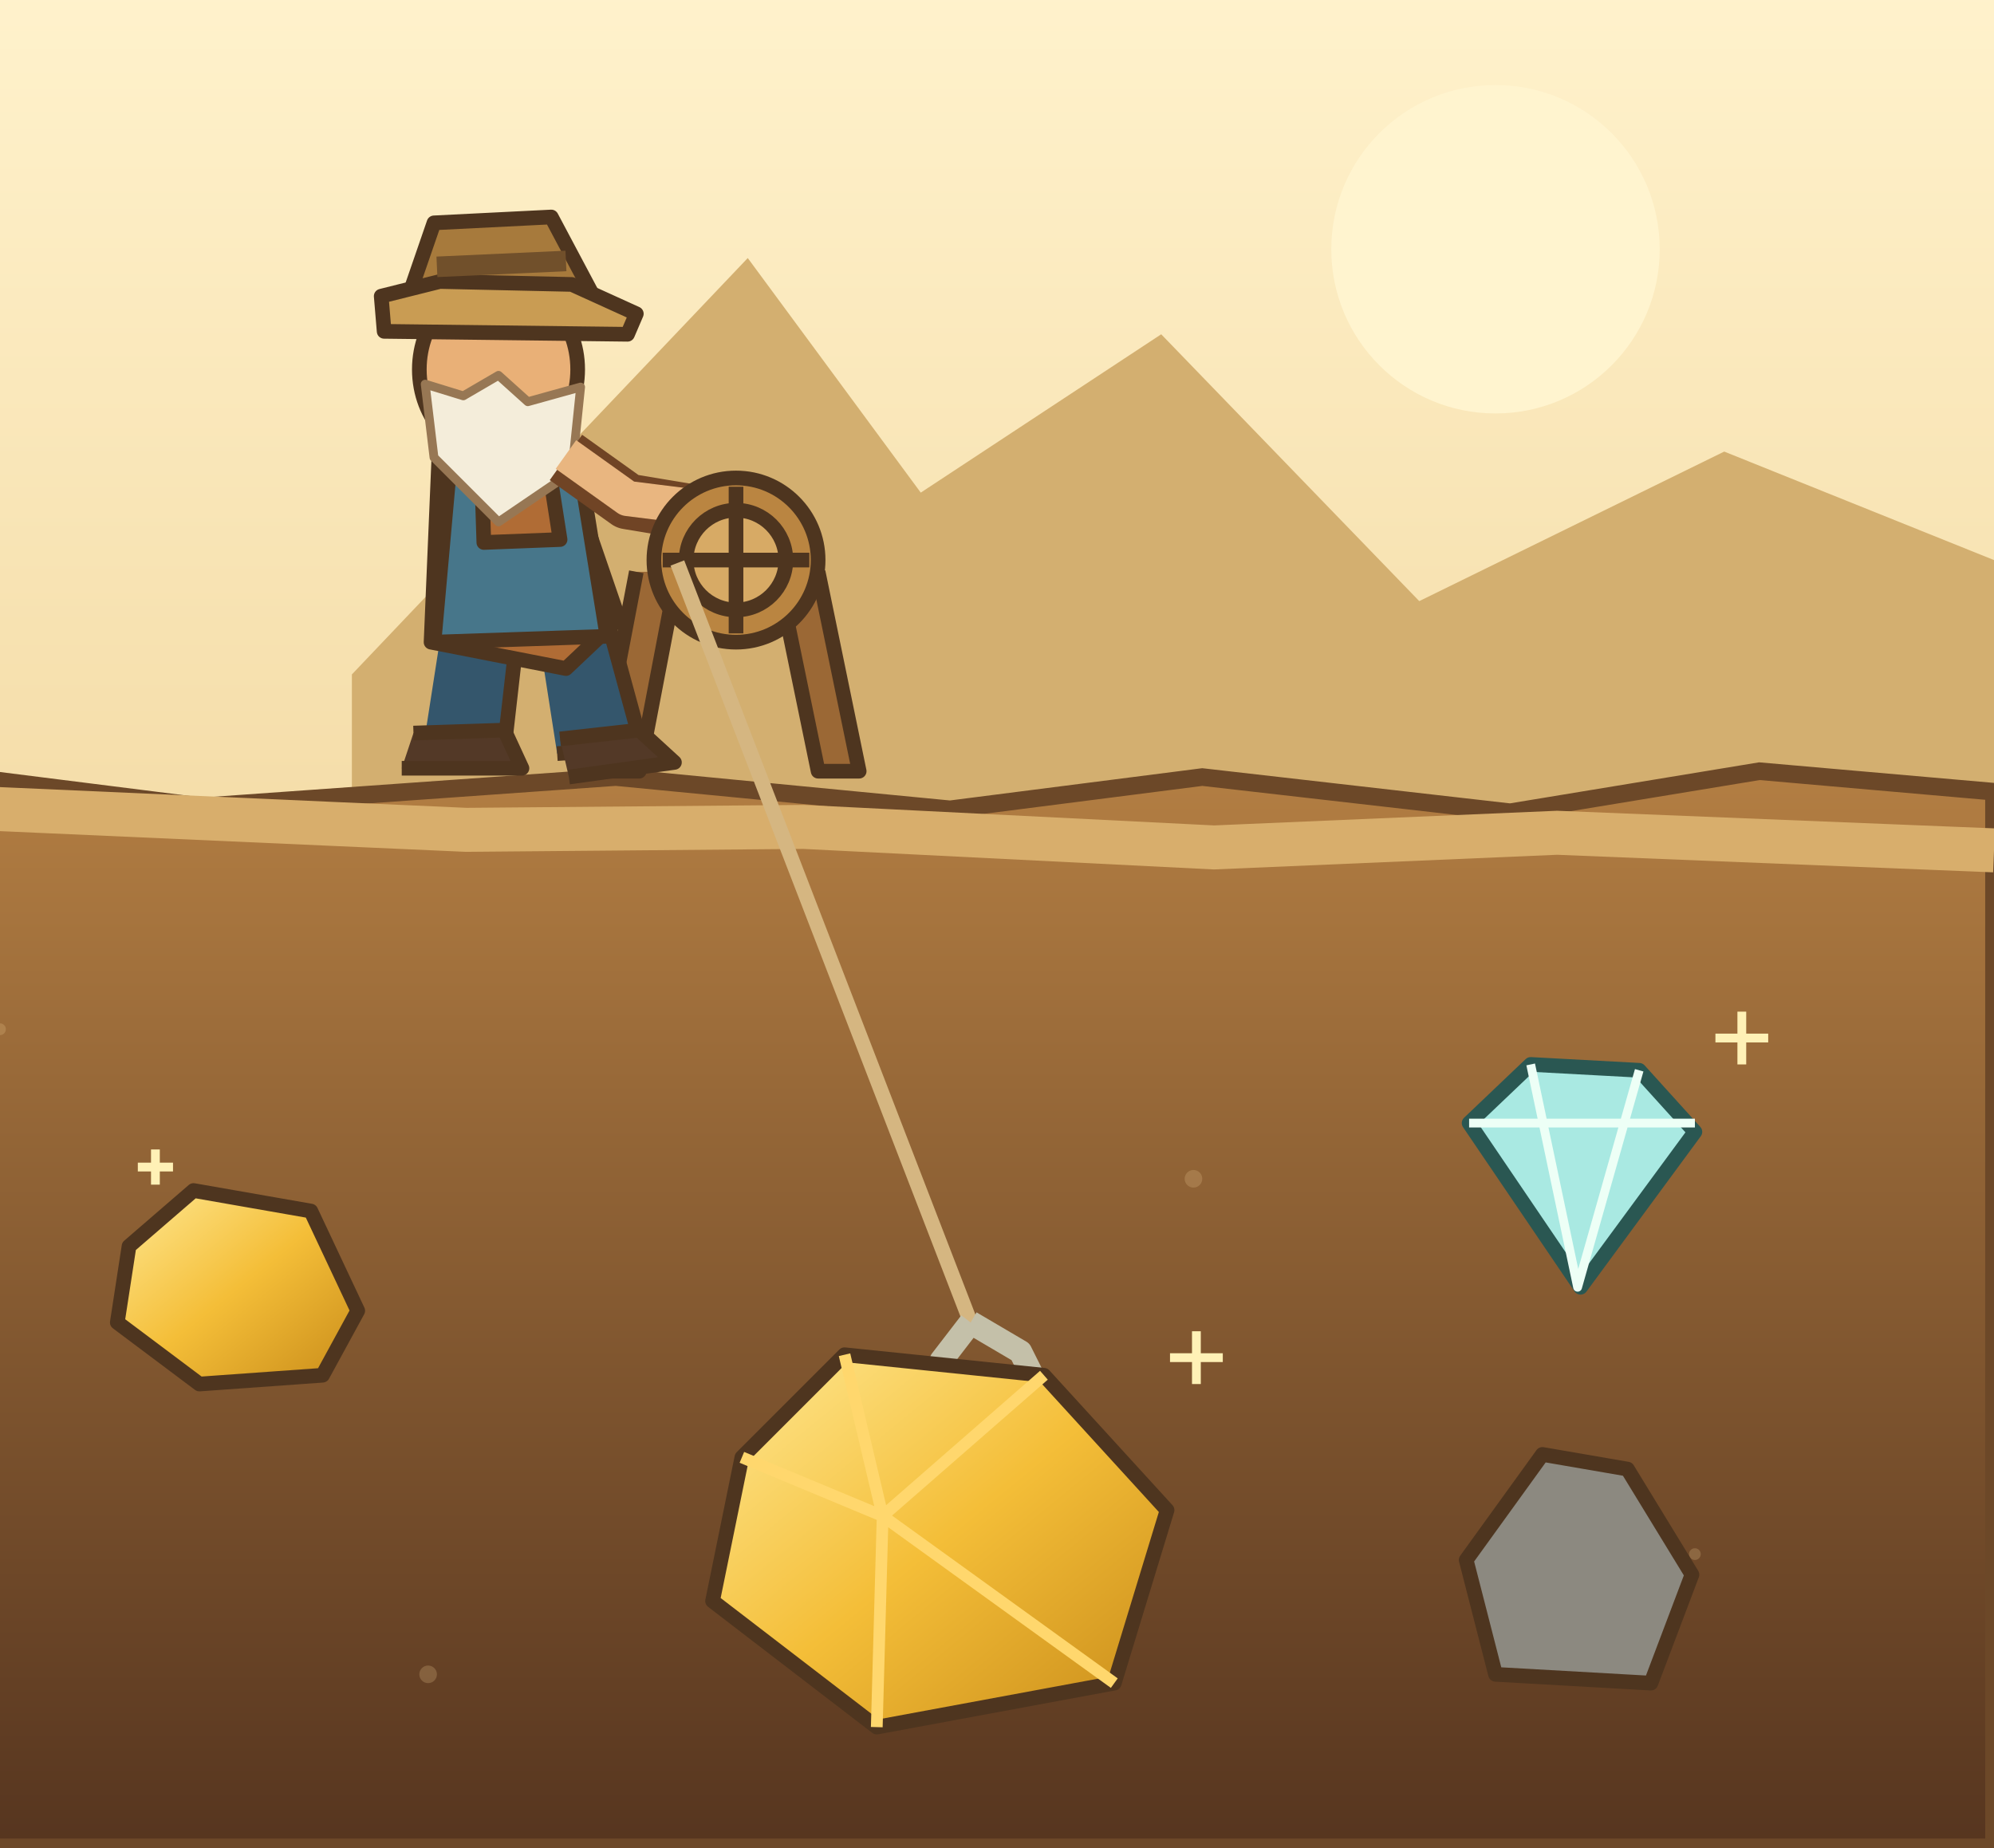
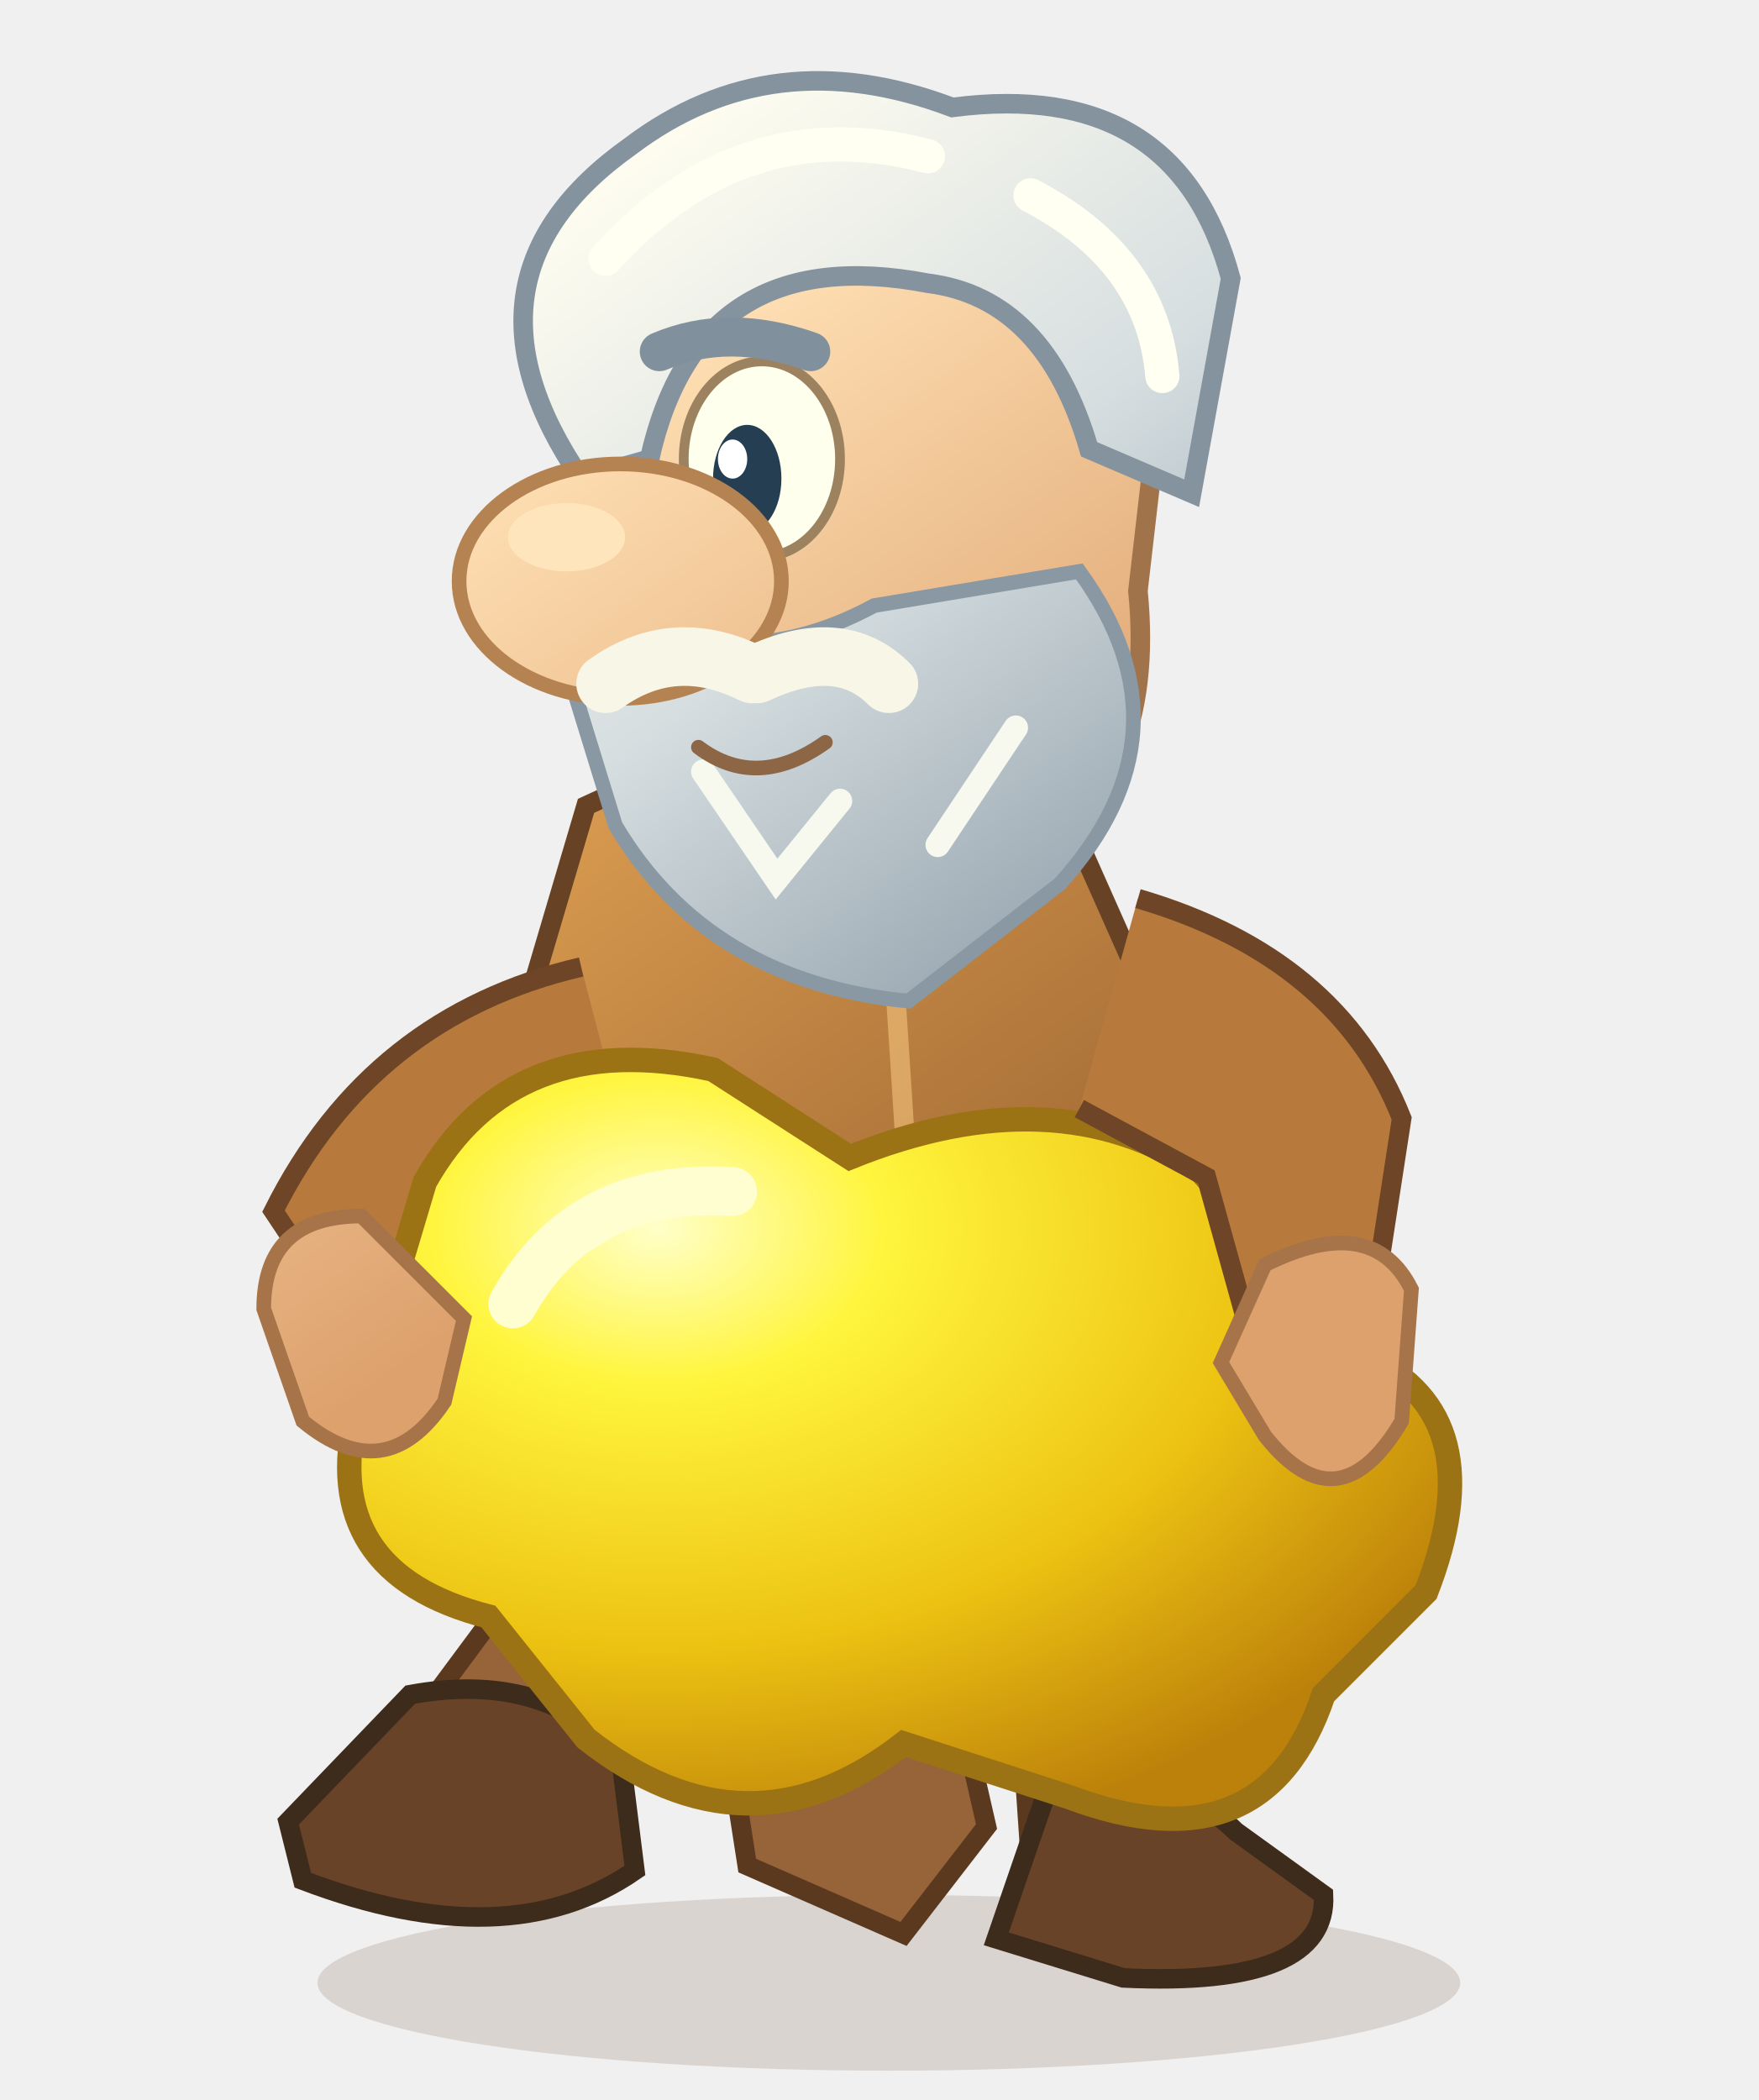
- <svg xmlns="http://www.w3.org/2000/svg" width="680" height="630" viewBox="520 0 680 630">
+ <svg xmlns="http://www.w3.org/2000/svg" viewBox="0 0 360 430" fill="none">
  <defs>
-     <linearGradient id="sky" x2="0" y2="1">
-       <stop stop-color="#fff2cc" />
-       <stop offset="1" stop-color="#e8c37d" />
+     <linearGradient id="coat" x1="105" y1="174" x2="246" y2="371" gradientUnits="userSpaceOnUse">
+       <stop stop-color="#d89a4f" />
+       <stop offset="1" stop-color="#77441f" />
    </linearGradient>
-     <linearGradient id="earth" x2="0" y2="1">
-       <stop stop-color="#b47f43" />
-       <stop offset="1" stop-color="#56351f" />
+     <linearGradient id="skin" x1="138" y1="65" x2="221" y2="180" gradientUnits="userSpaceOnUse">
+       <stop stop-color="#ffe1b6" />
+       <stop offset="1" stop-color="#dda16d" />
    </linearGradient>
-     <linearGradient id="gold" x2="1" y2="1">
-       <stop stop-color="#ffe994" />
-       <stop offset=".5" stop-color="#f4be38" />
-       <stop offset="1" stop-color="#c88b19" />
+     <linearGradient id="silver" x1="116" y1="40" x2="237" y2="204" gradientUnits="userSpaceOnUse">
+       <stop stop-color="#fffdf0" />
+       <stop offset=".48" stop-color="#d6dee0" />
+       <stop offset="1" stop-color="#8b9aa6" />
    </linearGradient>
+     <radialGradient id="nugget" cx=".28" cy=".22" r=".85">
+       <stop stop-color="#ffffc9" />
+       <stop offset=".24" stop-color="#fff53e" />
+       <stop offset=".65" stop-color="#edc312" />
+       <stop offset="1" stop-color="#bc810a" />
+     </radialGradient>
  </defs>
-   <path fill="url(#sky)" d="M0 0h1200v630H0z" />
-   <circle cx="1030" cy="85" r="56" fill="#fff4cf" />
-   <path d="m640 230 135-142 59 80 82-54 88 91 104-51 92 37v120H640" fill="#d3af70" />
-   <path d="M0 265 90 258 175 271 241 263 352 272 470 260 589 275 730 265 844 276 930 265 1035 277 1120 263 1200 270v360H0z" fill="url(#earth)" stroke="#6c4828" stroke-width="6" />
-   <path d="m0 275 110 6 115-5 162 8 112-9 180 8 115-1 140 7 117-5 149 6" fill="none" stroke="#d8ae6c" stroke-width="15" />
-   <g fill="#e5c189" opacity=".25">
-     <circle cx="127" cy="425" r="3" />
-     <circle cx="76" cy="537" r="2" />
-     <circle cx="286" cy="382" r="3" />
-     <circle cx="435" cy="489" r="3" />
-     <circle cx="520" cy="351" r="2" />
-     <circle cx="666" cy="571" r="3" />
-     <circle cx="927" cy="402" r="3" />
-     <circle cx="1098" cy="530" r="2" />
-   </g>
-   <g stroke="#4e351f" stroke-width="5" stroke-linejoin="round">
-     <path d="m737 195-13 68h14l13-68m34 0 14 68h14l-14-68" fill="#9b6835" />
-     <path d="m671 212 26-1-5 44-28 2m39-45 24-1 12 44-29 2" fill="#34566c" />
-     <path d="m661 250 31-1 6 13h-41m54-10 27-3 12 11-36 5" fill="#533927" />
-     <path d="m670 148 39-1 22 64-18 17-46-9z" fill="#b06c35" />
-     <path d="m674 152 10 2 1 31 26-1-5-32 11 3 10 62-59 2z" fill="#47768a" />
-     <ellipse cx="690" cy="126" rx="27" ry="30" fill="#e9b077" />
-     <path d="m665 131 13 4 12-7 10 9 18-5-3 29-25 17-22-22z" fill="#f4edda" stroke="#977754" stroke-width="3" />
-     <path d="m658 105 10-29 40-2 17 32z" fill="#a77a3c" />
-     <path d="m650 101 20-5 45 1 22 10-3 7-83-1z" fill="#c99c53" />
-     <path d="m669 91 44-2" fill="none" stroke="#71502b" stroke-width="7" />
-     <path d="m713 156 21 15 24 4" fill="none" stroke="#704425" stroke-width="19" />
-     <path d="m713 155 21 15 24 3" fill="none" stroke="#e9b680" stroke-width="12" />
-     <circle cx="771" cy="191" r="28" fill="#ba8541" />
-     <circle cx="771" cy="191" r="17" fill="#d7aa65" />
-     <path d="m746 191h50m-25-25v50" fill="none" />
-     <path d="m751 192 100 259" stroke="#d5b681" />
-     <path d="m851 451-10 13-2 21 12 13m0-47 17 10 10 20-6 15" fill="none" stroke="#c4c0a9" stroke-width="8" />
-     <path d="m773 497 35-35 68 7 42 46-18 59-81 15-56-43z" fill="url(#gold)" />
-     <path d="m808 462 13 55 55-48m-103 28 48 20-2 72m2-72 79 57" fill="none" stroke="#ffd76d" stroke-width="4" />
-     <path d="m1021 383 21-20 37 2 19 21-39 53z" fill="#a9e9e2" stroke="#2a5752" />
-     <path d="m1021 383h77m-56-20 16 76 21-74" fill="none" stroke="#edfff6" stroke-width="3" />
-     <path d="m1020 532 26-36 29 5 22 36-14 37-53-3z" fill="#8c8980" />
-     <path d="m564 425 22-19 40 7 16 34-12 22-42 3-28-21z" fill="url(#gold)" />
-   </g>
-   <g stroke="#fff1b6" stroke-width="3">
-     <path d="M928 454v18m-9-9h18M573 392v12m-6-6h12M1114 345v18m-9-9h18" />
-   </g>
+   <ellipse cx="182" cy="406" rx="117" ry="18" fill="#5c371c" opacity=".15" />
+   <path d="M130 292 183 291 202 374 185 396 153 382 146 337 118 366 84 354Z" fill="#976339" stroke="#5a391f" stroke-width="4" />
+   <path d="M196 293 237 283 256 353 244 387 211 381 208 337Z" fill="#86532b" stroke="#5a391f" stroke-width="4" />
+   <path d="M84 347Q111 342 127 359L130 383Q104 401 62 385L59 373Z" fill="#694328" stroke="#3d2b1c" stroke-width="4" />
+   <path d="M215 365Q240 362 253 375L271 388Q272 407 230 405L204 397Z" fill="#694328" stroke="#3d2b1c" stroke-width="4" />
+   <path d="M120 165Q171 141 218 166L246 229 235 312Q183 334 121 305L99 236Z" fill="url(#coat)" stroke="#684224" stroke-width="4" />
+   <path d="M182 182 190 306M127 268Q181 286 233 265" stroke="#efbd78" stroke-width="4" opacity=".65" />
+   <circle cx="188" cy="240" r="5" fill="#ebc486" />
+   <path d="M124 80Q127 37 172 29 225 29 239 69L233 121Q237 161 209 177 155 183 130 142Z" fill="url(#skin)" stroke="#a1734b" stroke-width="4" />
+   <path d="M119 98Q91 57 129 30 158 8 195 22 241 16 252 57L244 101 223 92Q214 61 190 58 143 49 133 94Z" fill="url(#silver)" stroke="#85939e" stroke-width="4" />
+   <path d="M124 53Q152 22 190 32M211 40Q236 53 238 77" stroke="#fffff2" stroke-width="7" stroke-linecap="round" />
+   <ellipse cx="156" cy="94" rx="16" ry="20" fill="#ffffed" stroke="#9c825f" stroke-width="2" />
+   <ellipse cx="153" cy="98" rx="7" ry="11" fill="#253e52" />
+   <ellipse cx="150" cy="94" rx="3" ry="4" fill="white" />
+   <path d="M135 72Q149 66 166 72" stroke="#81909d" stroke-width="8" stroke-linecap="round" />
+   <path d="M132 128Q155 137 179 124L221 117Q245 150 217 181L186 205Q145 201 126 169L118 143Z" fill="url(#silver)" stroke="#8998a3" stroke-width="3" />
+   <path d="M144 158 159 180 172 164M192 173 208 149" stroke="#f7f9ee" stroke-width="5" stroke-linecap="round" />
+   <ellipse cx="127" cy="119" rx="33" ry="24" fill="url(#skin)" stroke="#b58252" stroke-width="3" />
+   <ellipse cx="116" cy="110" rx="12" ry="7" fill="#ffe5bc" />
+   <path d="M124 140Q138 130 154 138M155 138Q172 130 182 140" stroke="#f8f6e7" stroke-width="12" stroke-linecap="round" />
+   <path d="M143 153Q155 162 169 152" stroke="#8d6645" stroke-width="3" stroke-linecap="round" />
+   <path d="M119 198Q76 208 56 248L76 278 131 244" fill="#b77a3c" stroke="#6e4526" stroke-width="4" />
+   <path d="M87 242Q105 210 146 219L174 237Q216 220 246 240L280 278Q306 290 292 326L271 347Q259 383 219 368L185 357Q153 382 120 356L100 331Q65 322 73 289Z" fill="url(#nugget)" stroke="#9c7314" stroke-width="5" />
+   <path d="M105 267Q119 242 150 244M118 252 123 249" stroke="#fffed1" stroke-width="10" stroke-linecap="round" />
+   <path d="M233 184Q274 196 287 229L281 268 257 277 247 241 221 227" fill="#b77a3c" stroke="#6e4526" stroke-width="4" />
+   <path d="M259 259Q281 248 289 264L287 291Q274 313 259 294L250 279Z" fill="url(#skin)" stroke="#a67448" stroke-width="3" />
+   <path d="M74 249Q54 249 54 268L62 291Q79 305 91 287L95 270Z" fill="url(#skin)" stroke="#a67448" stroke-width="3" />
</svg>
